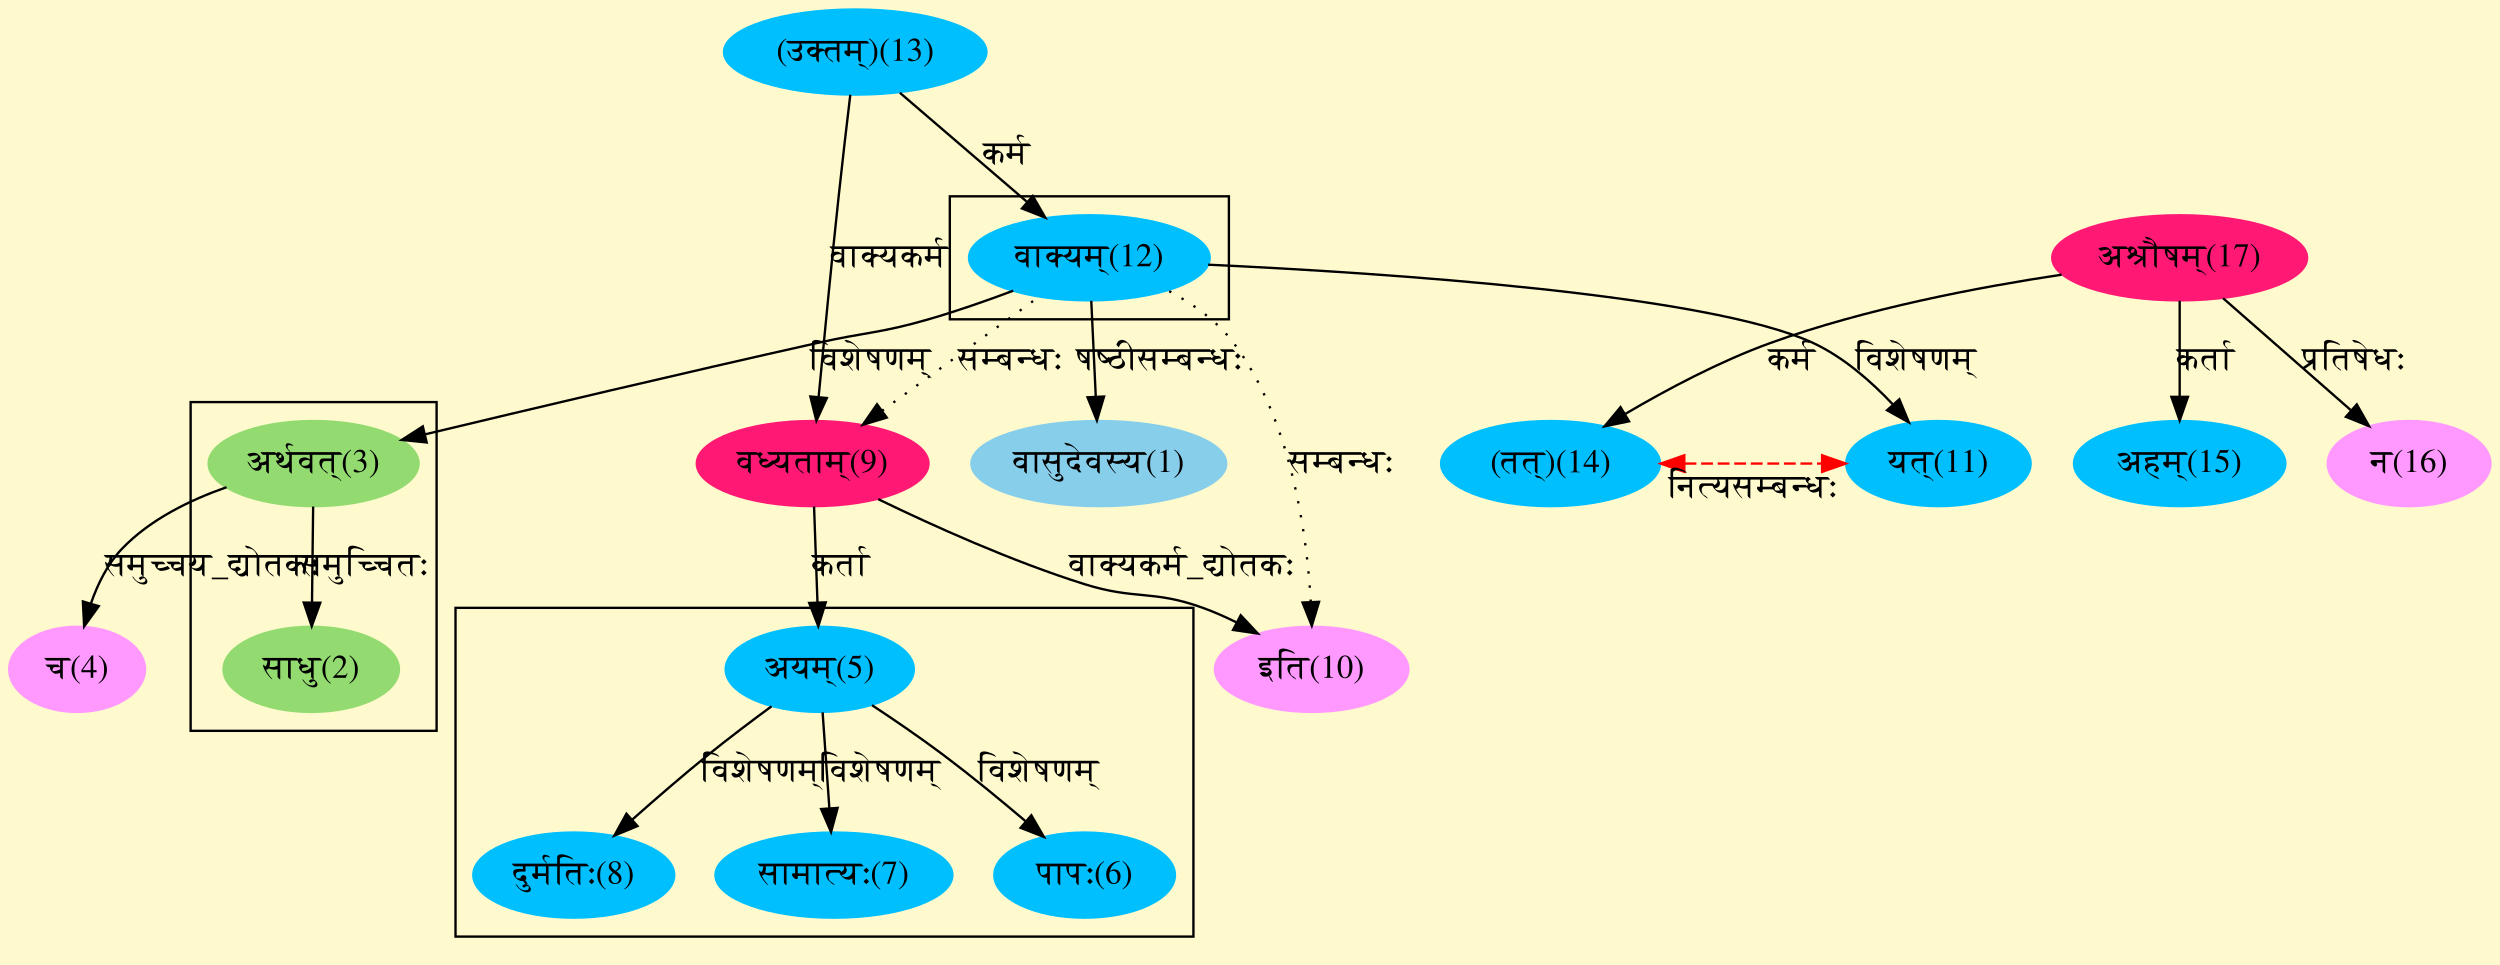
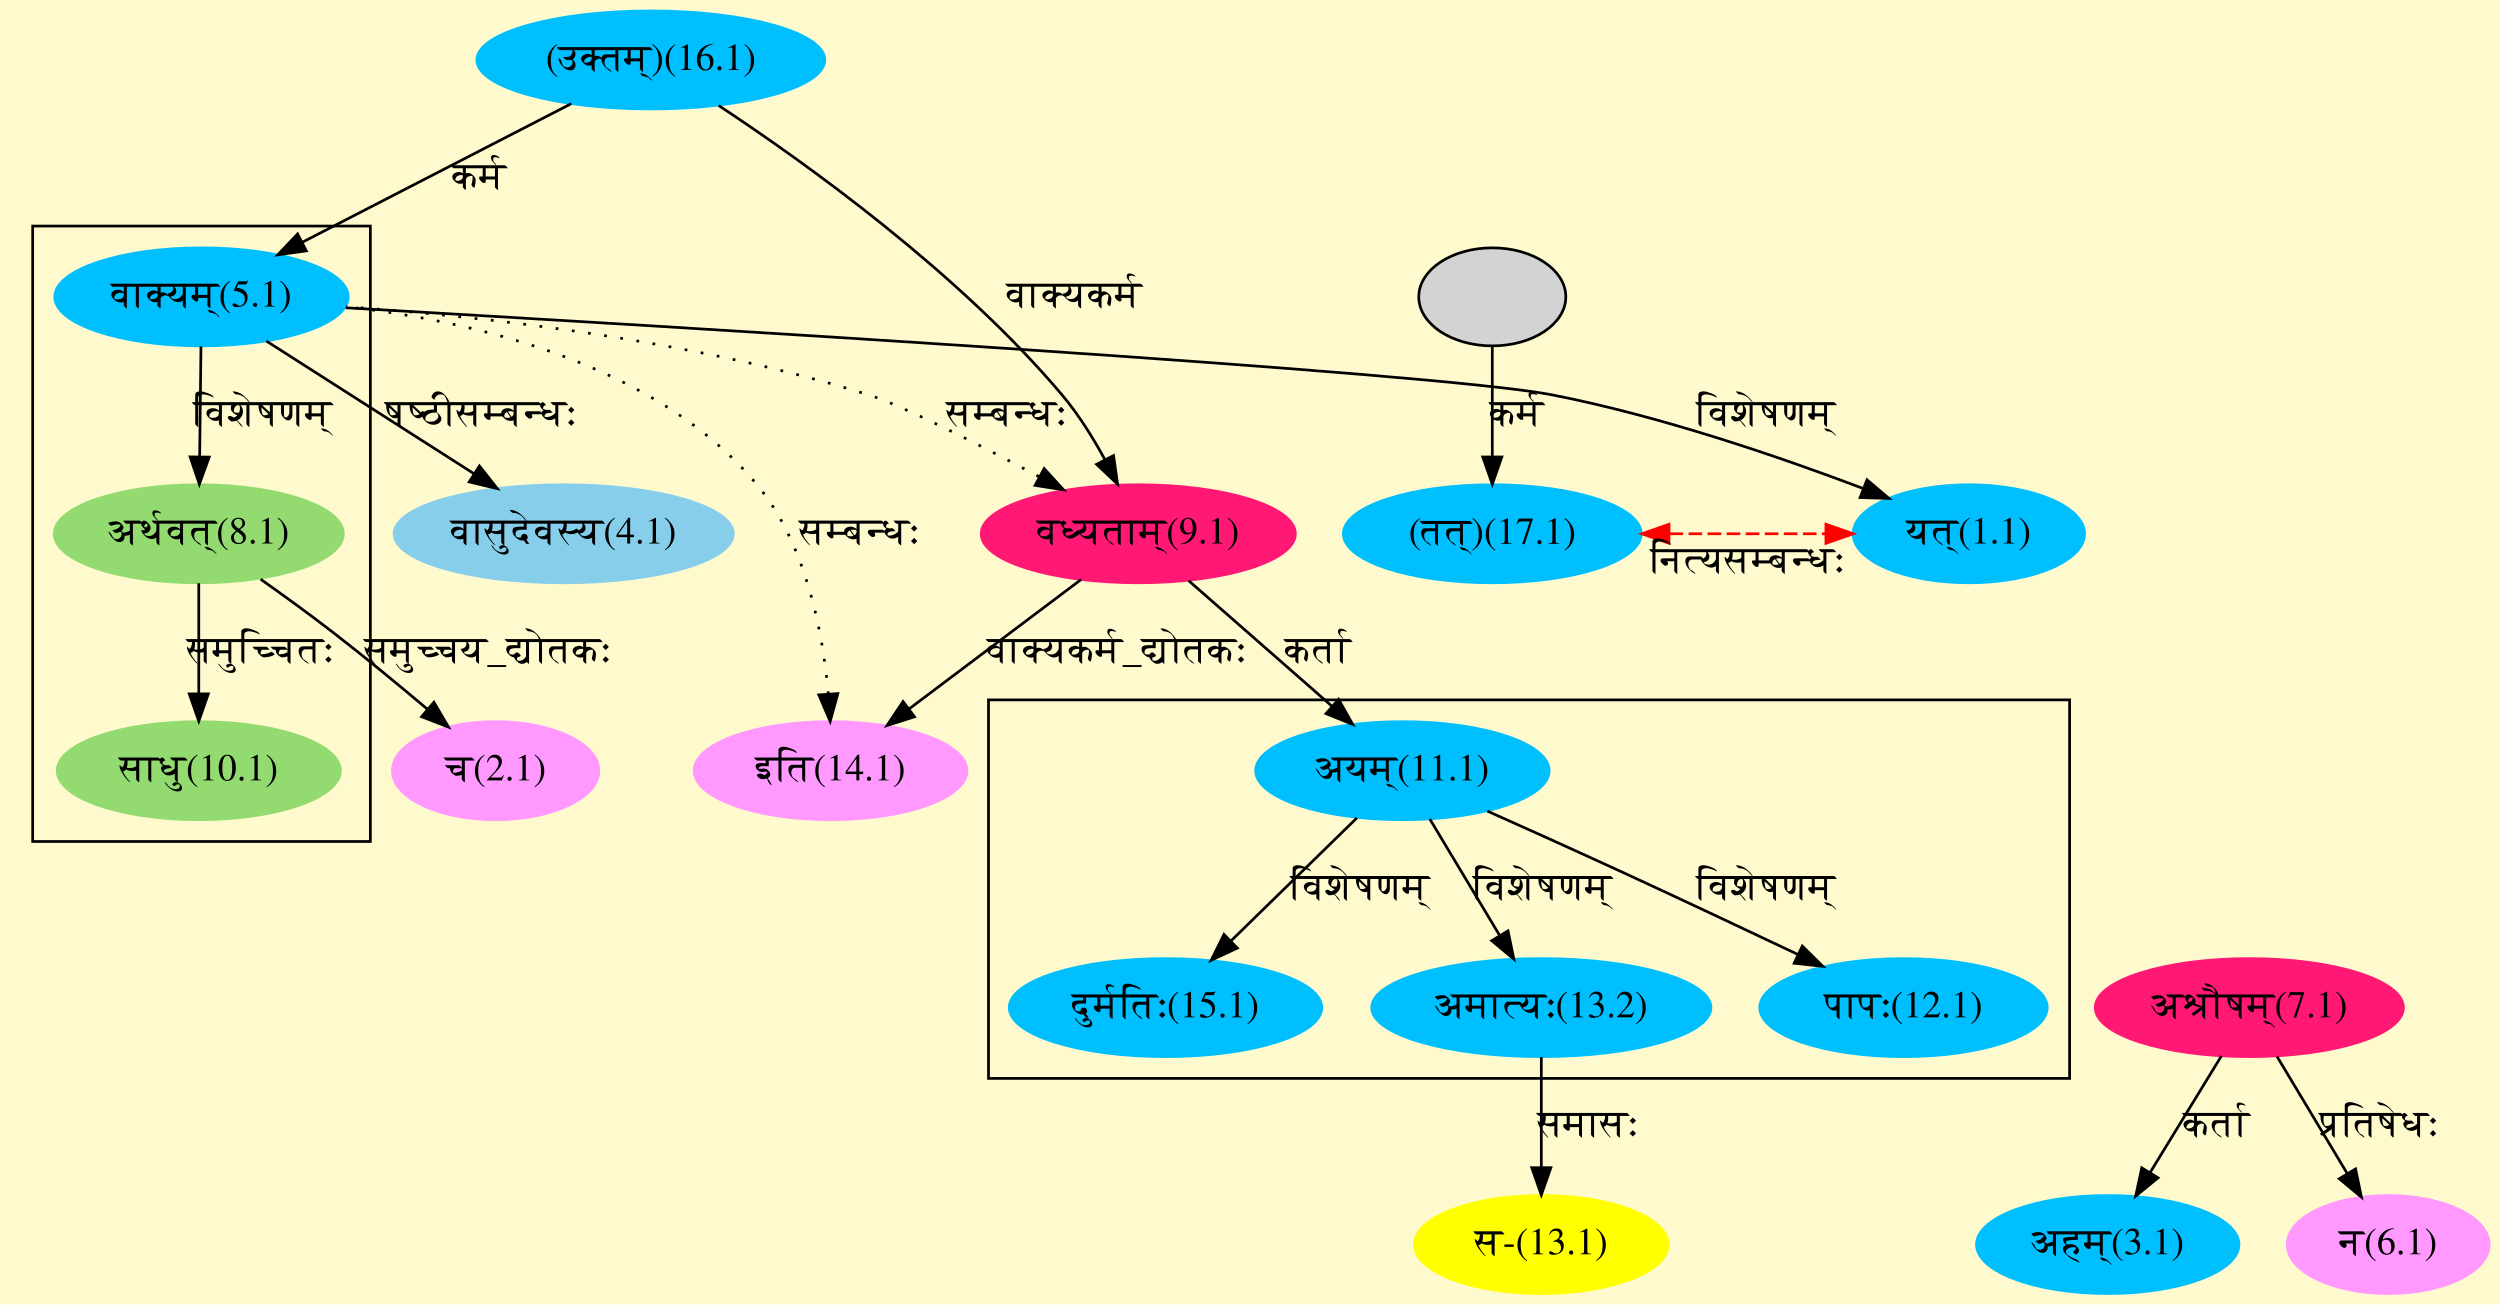
- <svg xmlns="http://www.w3.org/2000/svg" width="1057pt" height="408pt" viewBox="0.00 0.00 1057.04 408.00">
-   <g id="graph0" class="graph" transform="scale(1 1) rotate(0) translate(4 404)">
-     <polygon fill="#fffacd" stroke="transparent" points="-4,4 -4,-404 1053.04,-404 1053.04,4 -4,4" />
+ <svg xmlns="http://www.w3.org/2000/svg" width="918pt" height="479pt" viewBox="0.00 0.00 918.05 479.00">
+   <g id="graph0" class="graph" transform="scale(1 1) rotate(0) translate(4 475)">
+     <polygon fill="#fffacd" stroke="transparent" points="-4,4 -4,-475 914.05,-475 914.05,4 -4,4" />
    <g id="clust1" class="cluster">
-       <polygon fill="#fffacd" stroke="black" points="76.6,-95 76.6,-234 180.6,-234 180.6,-95 76.6,-95" />
+       <polygon fill="#fffacd" stroke="black" points="8,-166 8,-392 132,-392 132,-166 8,-166" />
    </g>
    <g id="clust2" class="cluster">
-       <polygon fill="#fffacd" stroke="black" points="397.6,-269 397.6,-321 515.6,-321 515.6,-269 397.6,-269" />
-     </g>
-     <g id="clust3" class="cluster">
-       <polygon fill="#fffacd" stroke="black" points="188.6,-8 188.6,-147 500.6,-147 500.6,-8 188.6,-8" />
+       <polygon fill="#fffacd" stroke="black" points="359,-79 359,-218 756,-218 756,-79 359,-79" />
    </g>
    <g id="node1" class="node">
-       <ellipse fill="#93db70" stroke="#93db70" cx="127.6" cy="-121" rx="37.09" ry="18" />
-       <text text-anchor="middle" x="127.6" y="-117.3" font-family="Times,serif" font-size="14.00">साधु(2)</text>
+       <ellipse fill="#00bfff" stroke="#00bfff" cx="719" cy="-279" rx="42.49" ry="18" />
+       <text text-anchor="middle" x="719" y="-275.3" font-family="Times,serif" font-size="14.00">यत्(1.1)</text>
    </g>
    <g id="node2" class="node">
-       <ellipse fill="#93db70" stroke="#93db70" cx="128.6" cy="-208" rx="44.39" ry="18" />
-       <text text-anchor="middle" x="128.6" y="-204.3" font-family="Times,serif" font-size="14.00">अर्थवत्(3)</text>
+       <ellipse fill="#00bfff" stroke="#00bfff" cx="70" cy="-366" rx="53.89" ry="18" />
+       <text text-anchor="middle" x="70" y="-362.3" font-family="Times,serif" font-size="14.00">वाक्यम्(5.1)</text>
+     </g>
+     <g id="edge1" class="edge">
+       <path fill="none" stroke="black" d="M680.25,-295.6C649.74,-307.16 605.84,-322.21 566,-330 523.43,-338.33 241.94,-355.15 122.95,-362" />
+       <polygon fill="black" stroke="black" points="681.59,-298.83 689.67,-291.98 679.08,-292.3 681.59,-298.83" />
+       <text text-anchor="middle" x="644.5" y="-318.8" font-family="Times,serif" font-size="14.00">विशेषणम्</text>
+     </g>
+     <g id="node13" class="node">
+       <ellipse fill="#00bfff" stroke="#00bfff" cx="235" cy="-453" rx="63.89" ry="18" />
+       <text text-anchor="middle" x="235" y="-449.3" font-family="Times,serif" font-size="14.00">(उक्तम्)(16.1)</text>
+     </g>
+     <g id="edge5" class="edge">
+       <path fill="none" stroke="black" d="M107.24,-386.18C137.05,-401.54 178.29,-422.78 205.76,-436.94" />
+       <polygon fill="black" stroke="black" points="108.48,-382.89 97.99,-381.42 105.28,-389.11 108.48,-382.89" />
+       <text text-anchor="middle" x="172" y="-405.8" font-family="Times,serif" font-size="14.00">कर्म</text>
+     </g>
+     <g id="node3" class="node">
+       <ellipse fill="#93db70" stroke="#93db70" cx="69" cy="-279" rx="53.09" ry="18" />
+       <text text-anchor="middle" x="69" y="-275.3" font-family="Times,serif" font-size="14.00">अर्थवत्(8.1)</text>
+     </g>
+     <g id="edge7" class="edge">
+       <path fill="none" stroke="black" d="M69.32,-307.27C69.48,-320.58 69.66,-336.19 69.8,-347.82" />
+       <polygon fill="black" stroke="black" points="72.82,-307.16 69.2,-297.2 65.82,-307.24 72.82,-307.16" />
+       <text text-anchor="middle" x="92.5" y="-318.8" font-family="Times,serif" font-size="14.00">विशेषणम्</text>
+     </g>
+     <g id="node4" class="node">
+       <ellipse fill="#93db70" stroke="#93db70" cx="69" cy="-192" rx="51.99" ry="18" />
+       <text text-anchor="middle" x="69" y="-188.3" font-family="Times,serif" font-size="14.00">साधु(10.1)</text>
+     </g>
+     <g id="edge10" class="edge">
+       <path fill="none" stroke="black" d="M69,-220.27C69,-233.58 69,-249.19 69,-260.82" />
+       <polygon fill="black" stroke="black" points="72.5,-220.2 69,-210.2 65.5,-220.2 72.5,-220.2" />
+       <text text-anchor="middle" x="91.5" y="-231.8" font-family="Times,serif" font-size="14.00">समुच्चितः</text>
+     </g>
+     <g id="node5" class="node">
+       <ellipse fill="#00bfff" stroke="#00bfff" cx="695" cy="-105" rx="52.79" ry="18" />
+       <text text-anchor="middle" x="695" y="-101.3" font-family="Times,serif" font-size="14.00">पापः(12.1)</text>
+     </g>
+     <g id="node6" class="node">
+       <ellipse fill="#00bfff" stroke="#00bfff" cx="511" cy="-192" rx="53.89" ry="18" />
+       <text text-anchor="middle" x="511" y="-188.3" font-family="Times,serif" font-size="14.00">अयम्(11.1)</text>
+     </g>
+     <g id="edge12" class="edge">
+       <path fill="none" stroke="black" d="M656.25,-124.5C636.21,-134 611.34,-145.72 589,-156 573.63,-163.07 556.48,-170.79 542.18,-177.17" />
+       <polygon fill="black" stroke="black" points="657.84,-127.61 665.37,-120.16 654.84,-121.29 657.84,-127.61" />
+       <text text-anchor="middle" x="644.5" y="-144.8" font-family="Times,serif" font-size="14.00">विशेषणम्</text>
+     </g>
+     <g id="node15" class="node">
+       <ellipse fill="#ff1975" stroke="#ff1975" cx="414" cy="-279" rx="57.69" ry="18" />
+       <text text-anchor="middle" x="414" y="-275.3" font-family="Times,serif" font-size="14.00">वध्यताम्(9.1)</text>
+     </g>
+     <g id="edge11" class="edge">
+       <path fill="none" stroke="black" d="M485.03,-215.76C468.46,-230.28 447.37,-248.76 432.49,-261.79" />
+       <polygon fill="black" stroke="black" points="487.54,-218.21 492.76,-208.99 482.93,-212.95 487.54,-218.21" />
+       <text text-anchor="middle" x="480" y="-231.8" font-family="Times,serif" font-size="14.00">कर्ता</text>
+     </g>
+     <g id="node7" class="node">
+       <ellipse fill="#00bfff" stroke="#00bfff" cx="562" cy="-105" rx="62.29" ry="18" />
+       <text text-anchor="middle" x="562" y="-101.3" font-family="Times,serif" font-size="14.00">अमात्यः(13.2)</text>
+     </g>
+     <g id="edge14" class="edge">
+       <path fill="none" stroke="black" d="M546.76,-131.4C538.44,-145.26 528.38,-162.03 521.06,-174.24" />
+       <polygon fill="black" stroke="black" points="549.78,-133.17 551.92,-122.79 543.78,-129.57 549.78,-133.17" />
+       <text text-anchor="middle" x="562.5" y="-144.8" font-family="Times,serif" font-size="14.00">विशेषणम्</text>
+     </g>
+     <g id="node8" class="node">
+       <ellipse fill="#00bfff" stroke="#00bfff" cx="424" cy="-105" rx="57.39" ry="18" />
+       <text text-anchor="middle" x="424" y="-101.3" font-family="Times,serif" font-size="14.00">दुर्मतिः(15.1)</text>
+     </g>
+     <g id="edge17" class="edge">
+       <path fill="none" stroke="black" d="M448.07,-129.52C462.76,-143.87 481.17,-161.86 494.28,-174.66" />
+       <polygon fill="black" stroke="black" points="450.37,-126.87 440.77,-122.39 445.48,-131.88 450.37,-126.87" />
+       <text text-anchor="middle" x="495.5" y="-144.8" font-family="Times,serif" font-size="14.00">विशेषणम्</text>
+     </g>
+     <g id="node9" class="node">
+       <ellipse fill="#ff99ff" stroke="#ff99ff" cx="178" cy="-192" rx="37.89" ry="18" />
+       <text text-anchor="middle" x="178" y="-188.3" font-family="Times,serif" font-size="14.00">च(2.1)</text>
    </g>
    <g id="edge2" class="edge">
-       <path fill="none" stroke="black" d="M127.92,-149.27C128.07,-162.58 128.26,-178.19 128.4,-189.82" />
-       <polygon fill="black" stroke="black" points="131.42,-149.16 127.8,-139.2 124.42,-149.24 131.42,-149.16" />
-       <text text-anchor="middle" x="150.1" y="-160.8" font-family="Times,serif" font-size="14.00">समुच्चितः</text>
+       <path fill="none" stroke="black" d="M152.99,-214.55C142.35,-223.53 129.72,-233.95 118,-243 109.56,-249.52 100.07,-256.4 91.7,-262.32" />
+       <polygon fill="black" stroke="black" points="155.34,-217.15 160.69,-208.01 150.8,-211.82 155.34,-217.15" />
+       <text text-anchor="middle" x="175" y="-231.8" font-family="Times,serif" font-size="14.00">समुच्चय_द्योतकः</text>
    </g>
-     <g id="node3" class="node">
-       <ellipse fill="#00bfff" stroke="#00bfff" cx="456.6" cy="-295" rx="50.89" ry="18" />
-       <text text-anchor="middle" x="456.6" y="-291.3" font-family="Times,serif" font-size="14.00">वाक्यम्(12)</text>
+     <g id="node10" class="node">
+       <ellipse fill="#00bfff" stroke="#00bfff" cx="770" cy="-18" rx="48.19" ry="18" />
+       <text text-anchor="middle" x="770" y="-14.3" font-family="Times,serif" font-size="14.00">अहम्(3.1)</text>
+     </g>
+     <g id="node11" class="node">
+       <ellipse fill="#ff1975" stroke="#ff1975" cx="822" cy="-105" rx="56.59" ry="18" />
+       <text text-anchor="middle" x="822" y="-101.3" font-family="Times,serif" font-size="14.00">अश्रौषम्(7.1)</text>
    </g>
    <g id="edge3" class="edge">
-       <path fill="none" stroke="black" d="M175.79,-220.38C218.91,-230.7 284.46,-246.22 341.6,-259 362.44,-263.66 368.08,-263.08 388.6,-269 400.44,-272.42 413.18,-276.88 424.4,-281.09" />
-       <polygon fill="black" stroke="black" points="176.41,-216.93 165.87,-218 174.77,-223.73 176.41,-216.93" />
-       <text text-anchor="middle" x="364.1" y="-247.8" font-family="Times,serif" font-size="14.00">विशेषणम्</text>
+       <path fill="none" stroke="black" d="M785.54,-44.4C794.02,-58.26 804.27,-75.03 811.75,-87.24" />
+       <polygon fill="black" stroke="black" points="788.48,-42.5 780.27,-35.79 782.51,-46.15 788.48,-42.5" />
+       <text text-anchor="middle" x="810" y="-57.8" font-family="Times,serif" font-size="14.00">कर्ता</text>
    </g>
    <g id="node12" class="node">
-       <ellipse fill="#00bfff" stroke="#00bfff" cx="357.6" cy="-382" rx="55.49" ry="18" />
-       <text text-anchor="middle" x="357.6" y="-378.3" font-family="Times,serif" font-size="14.00">(उक्तम्)(13)</text>
+       <ellipse fill="#87ceeb" stroke="#87ceeb" cx="203" cy="-279" rx="62.29" ry="18" />
+       <text text-anchor="middle" x="203" y="-275.3" font-family="Times,serif" font-size="14.00">वासुदेवस्य(4.1)</text>
    </g>
-     <g id="edge14" class="edge">
-       <path fill="none" stroke="black" d="M430.09,-318.76C413.18,-333.28 391.66,-351.76 376.47,-364.79" />
-       <polygon fill="black" stroke="black" points="432.67,-321.16 437.98,-311.99 428.11,-315.85 432.67,-321.16" />
-       <text text-anchor="middle" x="421.6" y="-334.8" font-family="Times,serif" font-size="14.00">कर्म</text>
+     <g id="edge4" class="edge">
+       <path fill="none" stroke="black" d="M169.95,-301.12C146.3,-316.24 115.02,-336.23 93.79,-349.79" />
+       <polygon fill="black" stroke="black" points="172.06,-303.92 178.61,-295.59 168.29,-298.03 172.06,-303.92" />
+       <text text-anchor="middle" x="172.5" y="-318.8" font-family="Times,serif" font-size="14.00">षष्ठीसम्बन्धः</text>
    </g>
-     <g id="node4" class="node">
-       <ellipse fill="#00bfff" stroke="#00bfff" cx="815.6" cy="-208" rx="38.99" ry="18" />
-       <text text-anchor="middle" x="815.6" y="-204.3" font-family="Times,serif" font-size="14.00">यत्(11)</text>
+     <g id="node14" class="node">
+       <ellipse fill="#ff99ff" stroke="#ff99ff" cx="873" cy="-18" rx="37.09" ry="18" />
+       <text text-anchor="middle" x="873" y="-14.3" font-family="Times,serif" font-size="14.00">न(6.1)</text>
+     </g>
+     <g id="edge6" class="edge">
+       <path fill="none" stroke="black" d="M858,-43.99C849.68,-57.87 839.55,-74.76 832.15,-87.08" />
+       <polygon fill="black" stroke="black" points="861.02,-45.76 863.17,-35.39 855.02,-42.16 861.02,-45.76" />
+       <text text-anchor="middle" x="869.5" y="-57.8" font-family="Times,serif" font-size="14.00">प्रतिषेधः</text>
+     </g>
+     <g id="edge9" class="edge">
+       <path fill="none" stroke="black" stroke-dasharray="1,5" d="M377.48,-300.01C354.74,-312.16 327.51,-326.06 315,-330 250.86,-350.18 173.58,-358.77 123.19,-362.39" />
+       <polygon fill="black" stroke="black" points="379.43,-302.94 386.58,-295.12 376.11,-296.77 379.43,-302.94" />
+       <text text-anchor="middle" x="365.5" y="-318.8" font-family="Times,serif" font-size="14.00">सम्बन्धः</text>
+     </g>
+     <g id="edge8" class="edge">
+       <path fill="none" stroke="black" d="M401.72,-306.28C397.34,-314.32 391.99,-322.9 386,-330 348.18,-374.82 292.02,-415.07 259.91,-436.26" />
+       <polygon fill="black" stroke="black" points="404.92,-307.72 406.39,-297.23 398.69,-304.51 404.92,-307.72" />
+       <text text-anchor="middle" x="390.5" y="-362.3" font-family="Times,serif" font-size="14.00">वाक्यकर्म</text>
+     </g>
+     <g id="node16" class="node">
+       <ellipse fill="#ffff00" stroke="#ffff00" cx="562" cy="-18" rx="46.59" ry="18" />
+       <text text-anchor="middle" x="562" y="-14.3" font-family="Times,serif" font-size="14.00">स-(13.1)</text>
    </g>
    <g id="edge13" class="edge">
-       <path fill="none" stroke="black" d="M796.36,-232.98C787.21,-242.7 775.45,-253.03 762.6,-259 718.35,-279.57 581.68,-288.6 506.84,-292.09" />
-       <polygon fill="black" stroke="black" points="799.07,-235.2 803.12,-225.41 793.85,-230.54 799.07,-235.2" />
-       <text text-anchor="middle" x="806.1" y="-247.8" font-family="Times,serif" font-size="14.00">विशेषणम्</text>
+       <path fill="none" stroke="black" d="M562,-46.27C562,-59.58 562,-75.19 562,-86.82" />
+       <polygon fill="black" stroke="black" points="565.5,-46.2 562,-36.2 558.5,-46.2 565.5,-46.2" />
+       <text text-anchor="middle" x="579" y="-57.8" font-family="Times,serif" font-size="14.00">समासः</text>
    </g>
-     <g id="node5" class="node">
-       <ellipse fill="#00bfff" stroke="#00bfff" cx="454.6" cy="-34" rx="38.19" ry="18" />
-       <text text-anchor="middle" x="454.6" y="-30.3" font-family="Times,serif" font-size="14.00">पापः(6)</text>
-     </g>
-     <g id="node6" class="node">
-       <ellipse fill="#00bfff" stroke="#00bfff" cx="342.6" cy="-121" rx="39.79" ry="18" />
-       <text text-anchor="middle" x="342.6" y="-117.3" font-family="Times,serif" font-size="14.00">अयम्(5)</text>
-     </g>
-     <g id="edge6" class="edge">
-       <path fill="none" stroke="black" d="M429.71,-56.71C419.09,-65.72 406.44,-76.12 394.6,-85 385.02,-92.18 374.07,-99.66 364.7,-105.84" />
-       <polygon fill="black" stroke="black" points="432.07,-59.3 437.39,-50.14 427.52,-53.98 432.07,-59.3" />
-       <text text-anchor="middle" x="435.1" y="-73.8" font-family="Times,serif" font-size="14.00">विशेषणम्</text>
-     </g>
-     <g id="node11" class="node">
-       <ellipse fill="#ff1975" stroke="#ff1975" cx="339.6" cy="-208" rx="48.99" ry="18" />
-       <text text-anchor="middle" x="339.6" y="-204.3" font-family="Times,serif" font-size="14.00">वध्यताम्(9)</text>
-     </g>
-     <g id="edge5" class="edge">
-       <path fill="none" stroke="black" d="M341.64,-149.27C341.17,-162.58 340.61,-178.19 340.2,-189.82" />
-       <polygon fill="black" stroke="black" points="345.14,-149.32 341.99,-139.2 338.14,-149.07 345.14,-149.32" />
-       <text text-anchor="middle" x="351.6" y="-160.8" font-family="Times,serif" font-size="14.00">कर्ता</text>
-     </g>
-     <g id="node7" class="node">
-       <ellipse fill="#00bfff" stroke="#00bfff" cx="348.6" cy="-34" rx="50.09" ry="18" />
-       <text text-anchor="middle" x="348.6" y="-30.3" font-family="Times,serif" font-size="14.00">सामात्यः(7)</text>
-     </g>
-     <g id="edge7" class="edge">
-       <path fill="none" stroke="black" d="M346.67,-62.27C345.73,-75.58 344.63,-91.19 343.81,-102.82" />
-       <polygon fill="black" stroke="black" points="350.17,-62.42 347.38,-52.2 343.19,-61.93 350.17,-62.42" />
-       <text text-anchor="middle" x="368.1" y="-73.8" font-family="Times,serif" font-size="14.00">विशेषणम्</text>
-     </g>
-     <g id="node8" class="node">
-       <ellipse fill="#00bfff" stroke="#00bfff" cx="238.6" cy="-34" rx="42.49" ry="18" />
-       <text text-anchor="middle" x="238.6" y="-30.3" font-family="Times,serif" font-size="14.00">दुर्मतिः(8)</text>
-     </g>
-     <g id="edge8" class="edge">
-       <path fill="none" stroke="black" d="M263.27,-57.41C273.17,-66.2 284.78,-76.25 295.6,-85 304.14,-91.91 313.84,-99.22 322.2,-105.36" />
-       <polygon fill="black" stroke="black" points="265.54,-54.74 255.75,-50.69 260.87,-59.96 265.54,-54.74" />
-       <text text-anchor="middle" x="318.1" y="-73.8" font-family="Times,serif" font-size="14.00">विशेषणम्</text>
-     </g>
-     <g id="node9" class="node">
-       <ellipse fill="#87ceeb" stroke="#87ceeb" cx="460.6" cy="-208" rx="53.89" ry="18" />
-       <text text-anchor="middle" x="460.6" y="-204.3" font-family="Times,serif" font-size="14.00">वासुदेवस्य(1)</text>
-     </g>
-     <g id="edge1" class="edge">
-       <path fill="none" stroke="black" d="M459.31,-236.27C458.69,-249.58 457.95,-265.19 457.41,-276.82" />
-       <polygon fill="black" stroke="black" points="462.81,-236.35 459.79,-226.2 455.82,-236.03 462.81,-236.35" />
-       <text text-anchor="middle" x="486.1" y="-247.8" font-family="Times,serif" font-size="14.00">षष्ठीसम्बन्धः</text>
-     </g>
-     <g id="node10" class="node">
-       <ellipse fill="#ff99ff" stroke="#ff99ff" cx="28.6" cy="-121" rx="28.7" ry="18" />
-       <text text-anchor="middle" x="28.6" y="-117.3" font-family="Times,serif" font-size="14.00">च(4)</text>
-     </g>
-     <g id="edge4" class="edge">
-       <path fill="none" stroke="black" d="M34.43,-148.82C37.29,-157.05 41.48,-165.61 47.6,-172 59.46,-184.4 76.44,-192.65 91.8,-198.01" />
-       <polygon fill="black" stroke="black" points="37.76,-147.72 31.57,-139.12 31.04,-149.7 37.76,-147.72" />
-       <text text-anchor="middle" x="85.6" y="-160.8" font-family="Times,serif" font-size="14.00">समुच्चय_द्योतकः</text>
-     </g>
-     <g id="edge10" class="edge">
-       <path fill="none" stroke="black" stroke-dasharray="1,5" d="M368.89,-230.28C389.48,-245.24 416.58,-264.93 435.17,-278.43" />
-       <polygon fill="black" stroke="black" points="370.93,-227.44 360.79,-224.39 366.82,-233.1 370.93,-227.44" />
-       <text text-anchor="middle" x="423.1" y="-247.8" font-family="Times,serif" font-size="14.00">सम्बन्धः</text>
-     </g>
-     <g id="edge9" class="edge">
-       <path fill="none" stroke="black" d="M342.14,-236.32C344.29,-259.01 347.49,-292.12 350.6,-321 352.15,-335.49 354.08,-351.94 355.52,-363.94" />
-       <polygon fill="black" stroke="black" points="345.6,-235.72 341.18,-226.09 338.63,-236.37 345.6,-235.72" />
-       <text text-anchor="middle" x="372.1" y="-291.3" font-family="Times,serif" font-size="14.00">वाक्यकर्म</text>
-     </g>
-     <g id="node13" class="node">
-       <ellipse fill="#ff99ff" stroke="#ff99ff" cx="550.6" cy="-121" rx="40.89" ry="18" />
-       <text text-anchor="middle" x="550.6" y="-117.3" font-family="Times,serif" font-size="14.00">इति(10)</text>
-     </g>
-     <g id="edge12" class="edge">
-       <path fill="none" stroke="black" stroke-dasharray="1,5" d="M550.22,-149.51C548.5,-179.26 541.77,-226.74 517.6,-259 510.49,-268.48 500.02,-275.8 489.74,-281.23" />
-       <polygon fill="black" stroke="black" points="553.72,-149.55 550.65,-139.41 546.73,-149.25 553.72,-149.55" />
-       <text text-anchor="middle" x="563.1" y="-204.3" font-family="Times,serif" font-size="14.00">सम्बन्धः</text>
-     </g>
-     <g id="edge11" class="edge">
-       <path fill="none" stroke="black" d="M518.65,-140.93C514.04,-143.2 509.27,-145.31 504.6,-147 483.29,-154.72 476.22,-150.22 454.6,-157 423.85,-166.64 390.22,-181.84 367.31,-192.96" />
-       <polygon fill="black" stroke="black" points="520.59,-143.87 527.83,-136.13 517.35,-137.66 520.59,-143.87" />
-       <text text-anchor="middle" x="495.6" y="-160.8" font-family="Times,serif" font-size="14.00">वाक्यकर्म_द्योतकः</text>
-     </g>
-     <g id="node14" class="node">
-       <ellipse fill="#00bfff" stroke="#00bfff" cx="651.6" cy="-208" rx="46.29" ry="18" />
-       <text text-anchor="middle" x="651.6" y="-204.3" font-family="Times,serif" font-size="14.00">(तत्)(14)</text>
+     <g id="node17" class="node">
+       <ellipse fill="#ff99ff" stroke="#ff99ff" cx="301" cy="-192" rx="50.09" ry="18" />
+       <text text-anchor="middle" x="301" y="-188.3" font-family="Times,serif" font-size="14.00">इति(14.1)</text>
    </g>
    <g id="edge16" class="edge">
-       <path fill="none" stroke="red" stroke-dasharray="5,2" d="M708.26,-208C727.13,-208 748,-208 766.28,-208" />
-       <polygon fill="red" stroke="red" points="708.15,-204.5 698.15,-208 708.15,-211.5 708.15,-204.5" />
-       <polygon fill="red" stroke="red" points="766.42,-211.5 776.42,-208 766.42,-204.5 766.42,-211.5" />
-       <text text-anchor="middle" x="737.17" y="-193.8" font-family="Times,serif" font-size="14.00">नित्यसम्बन्धः</text>
-     </g>
-     <g id="node15" class="node">
-       <ellipse fill="#ff1975" stroke="#ff1975" cx="917.6" cy="-295" rx="53.89" ry="18" />
-       <text text-anchor="middle" x="917.6" y="-291.3" font-family="Times,serif" font-size="14.00">अश्रौषम्(17)</text>
+       <path fill="none" stroke="black" stroke-dasharray="1,5" d="M300.17,-220.16C298.15,-243 291.99,-275.3 274,-297 237.07,-341.55 170.08,-357.08 122.96,-362.4" />
+       <polygon fill="black" stroke="black" points="303.67,-220.31 300.86,-210.1 296.69,-219.84 303.67,-220.31" />
+       <text text-anchor="middle" x="311.5" y="-275.3" font-family="Times,serif" font-size="14.00">सम्बन्धः</text>
    </g>
    <g id="edge15" class="edge">
-       <path fill="none" stroke="black" d="M683.08,-228.93C700.61,-239.25 723.16,-251.26 744.6,-259 784.8,-273.52 832.56,-282.6 867.7,-287.87" />
-       <polygon fill="black" stroke="black" points="684.79,-225.87 674.41,-223.73 681.18,-231.87 684.79,-225.87" />
-       <text text-anchor="middle" x="753.6" y="-247.8" font-family="Times,serif" font-size="14.00">कर्म</text>
+       <path fill="none" stroke="black" d="M329.77,-214.64C349.5,-229.48 375.22,-248.83 393.02,-262.22" />
+       <polygon fill="black" stroke="black" points="331.82,-211.8 321.73,-208.59 327.61,-217.4 331.82,-211.8" />
+       <text text-anchor="middle" x="406" y="-231.8" font-family="Times,serif" font-size="14.00">वाक्यकर्म_द्योतकः</text>
    </g>
-     <g id="node16" class="node">
-       <ellipse fill="#00bfff" stroke="#00bfff" cx="917.6" cy="-208" rx="44.69" ry="18" />
-       <text text-anchor="middle" x="917.6" y="-204.3" font-family="Times,serif" font-size="14.00">अहम्(15)</text>
+     <g id="node18" class="node">
+       <ellipse fill="#00bfff" stroke="#00bfff" cx="544" cy="-279" rx="54.69" ry="18" />
+       <text text-anchor="middle" x="544" y="-275.3" font-family="Times,serif" font-size="14.00">(तत्)(17.1)</text>
    </g>
-     <g id="edge17" class="edge">
-       <path fill="none" stroke="black" d="M917.6,-236.27C917.6,-249.58 917.6,-265.19 917.6,-276.82" />
-       <polygon fill="black" stroke="black" points="921.1,-236.2 917.6,-226.2 914.1,-236.2 921.1,-236.2" />
-       <text text-anchor="middle" x="928.6" y="-247.8" font-family="Times,serif" font-size="14.00">कर्ता</text>
+     <g id="edge19" class="edge">
+       <path fill="none" stroke="red" stroke-dasharray="5,2" d="M609.07,-279C628,-279 648.43,-279 666.48,-279" />
+       <polygon fill="red" stroke="red" points="608.89,-275.5 598.89,-279 608.89,-282.5 608.89,-275.5" />
+       <polygon fill="red" stroke="red" points="666.52,-282.5 676.52,-279 666.52,-275.5 666.52,-282.5" />
+       <text text-anchor="middle" x="637.67" y="-264.8" font-family="Times,serif" font-size="14.00">नित्यसम्बन्धः</text>
    </g>
-     <g id="node17" class="node">
-       <ellipse fill="#ff99ff" stroke="#ff99ff" cx="1014.6" cy="-208" rx="34.39" ry="18" />
-       <text text-anchor="middle" x="1014.6" y="-204.3" font-family="Times,serif" font-size="14.00">न(16)</text>
+     <g id="node19" class="node">
+       <ellipse fill="lightgrey" stroke="black" cx="544" cy="-366" rx="27" ry="18" />
    </g>
    <g id="edge18" class="edge">
-       <path fill="none" stroke="black" d="M989.91,-230.63C973.1,-245.36 951.22,-264.54 935.95,-277.92" />
-       <polygon fill="black" stroke="black" points="992.49,-233.03 997.7,-223.81 987.87,-227.76 992.49,-233.03" />
-       <text text-anchor="middle" x="991.1" y="-247.8" font-family="Times,serif" font-size="14.00">प्रतिषेधः</text>
+       <path fill="none" stroke="black" d="M544,-307.27C544,-320.58 544,-336.19 544,-347.82" />
+       <polygon fill="black" stroke="black" points="547.5,-307.2 544,-297.2 540.5,-307.2 547.5,-307.2" />
+       <text text-anchor="middle" x="553" y="-318.8" font-family="Times,serif" font-size="14.00">कर्म</text>
    </g>
  </g>
</svg>
